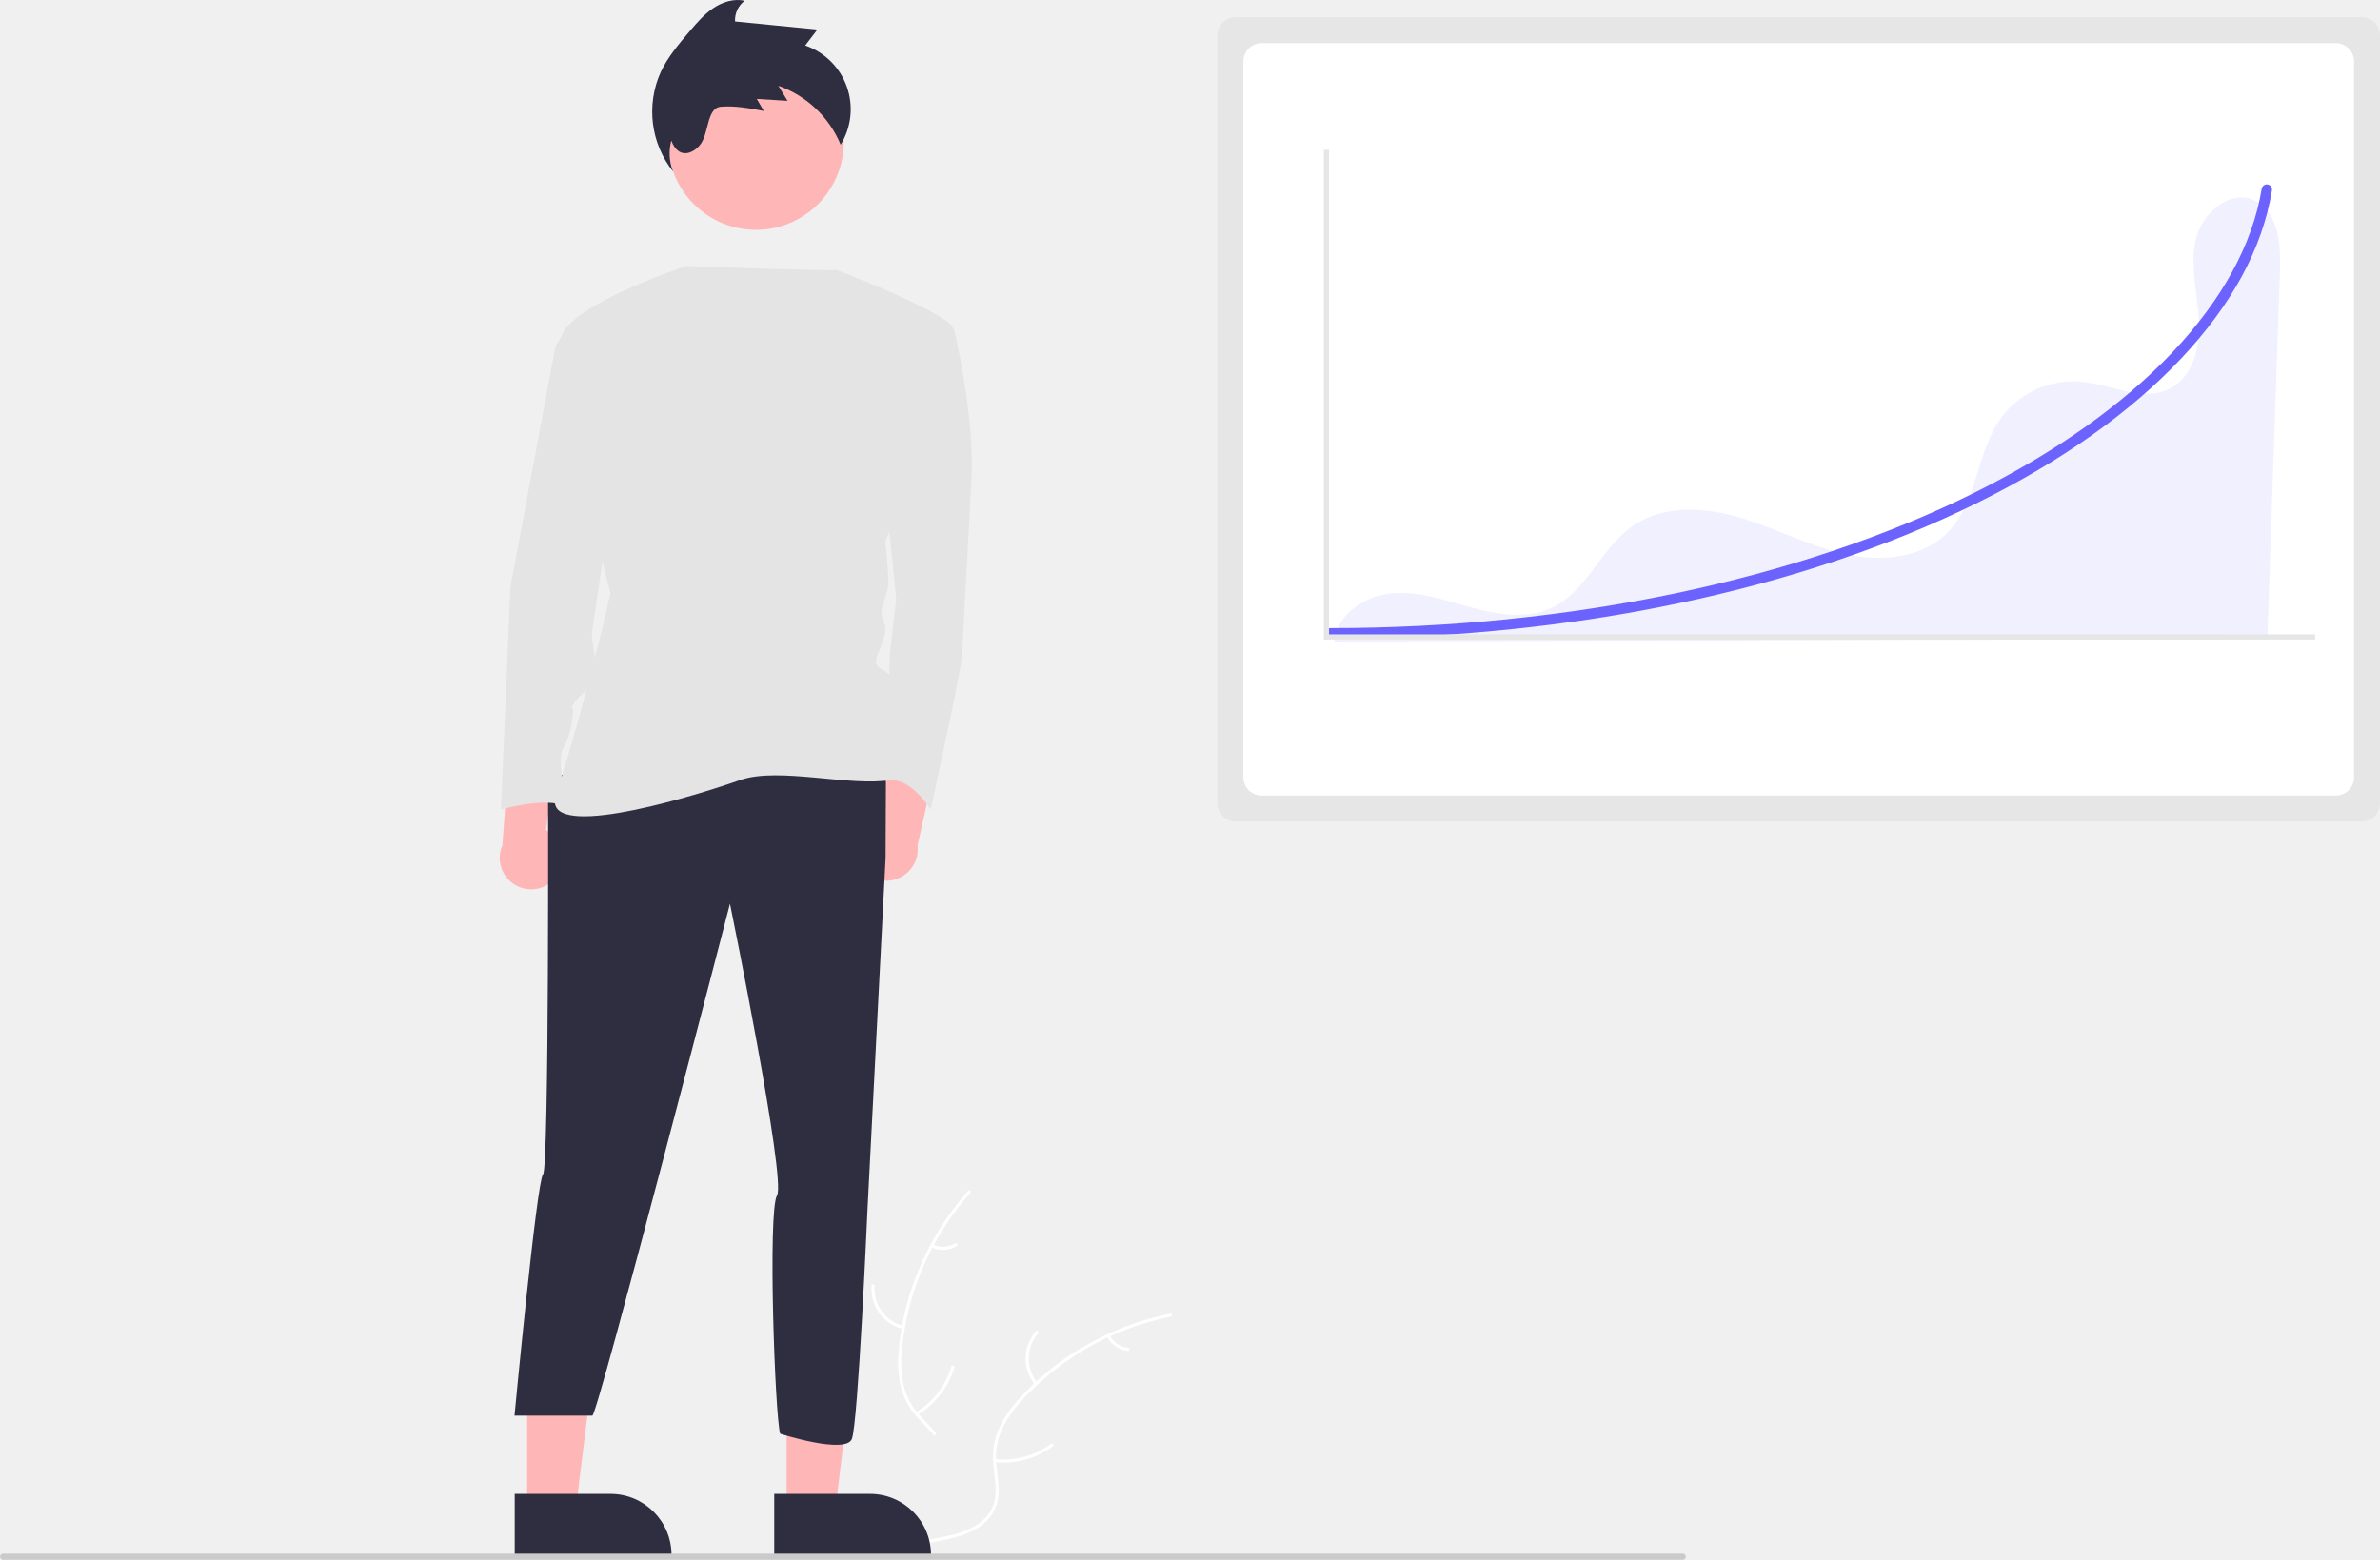
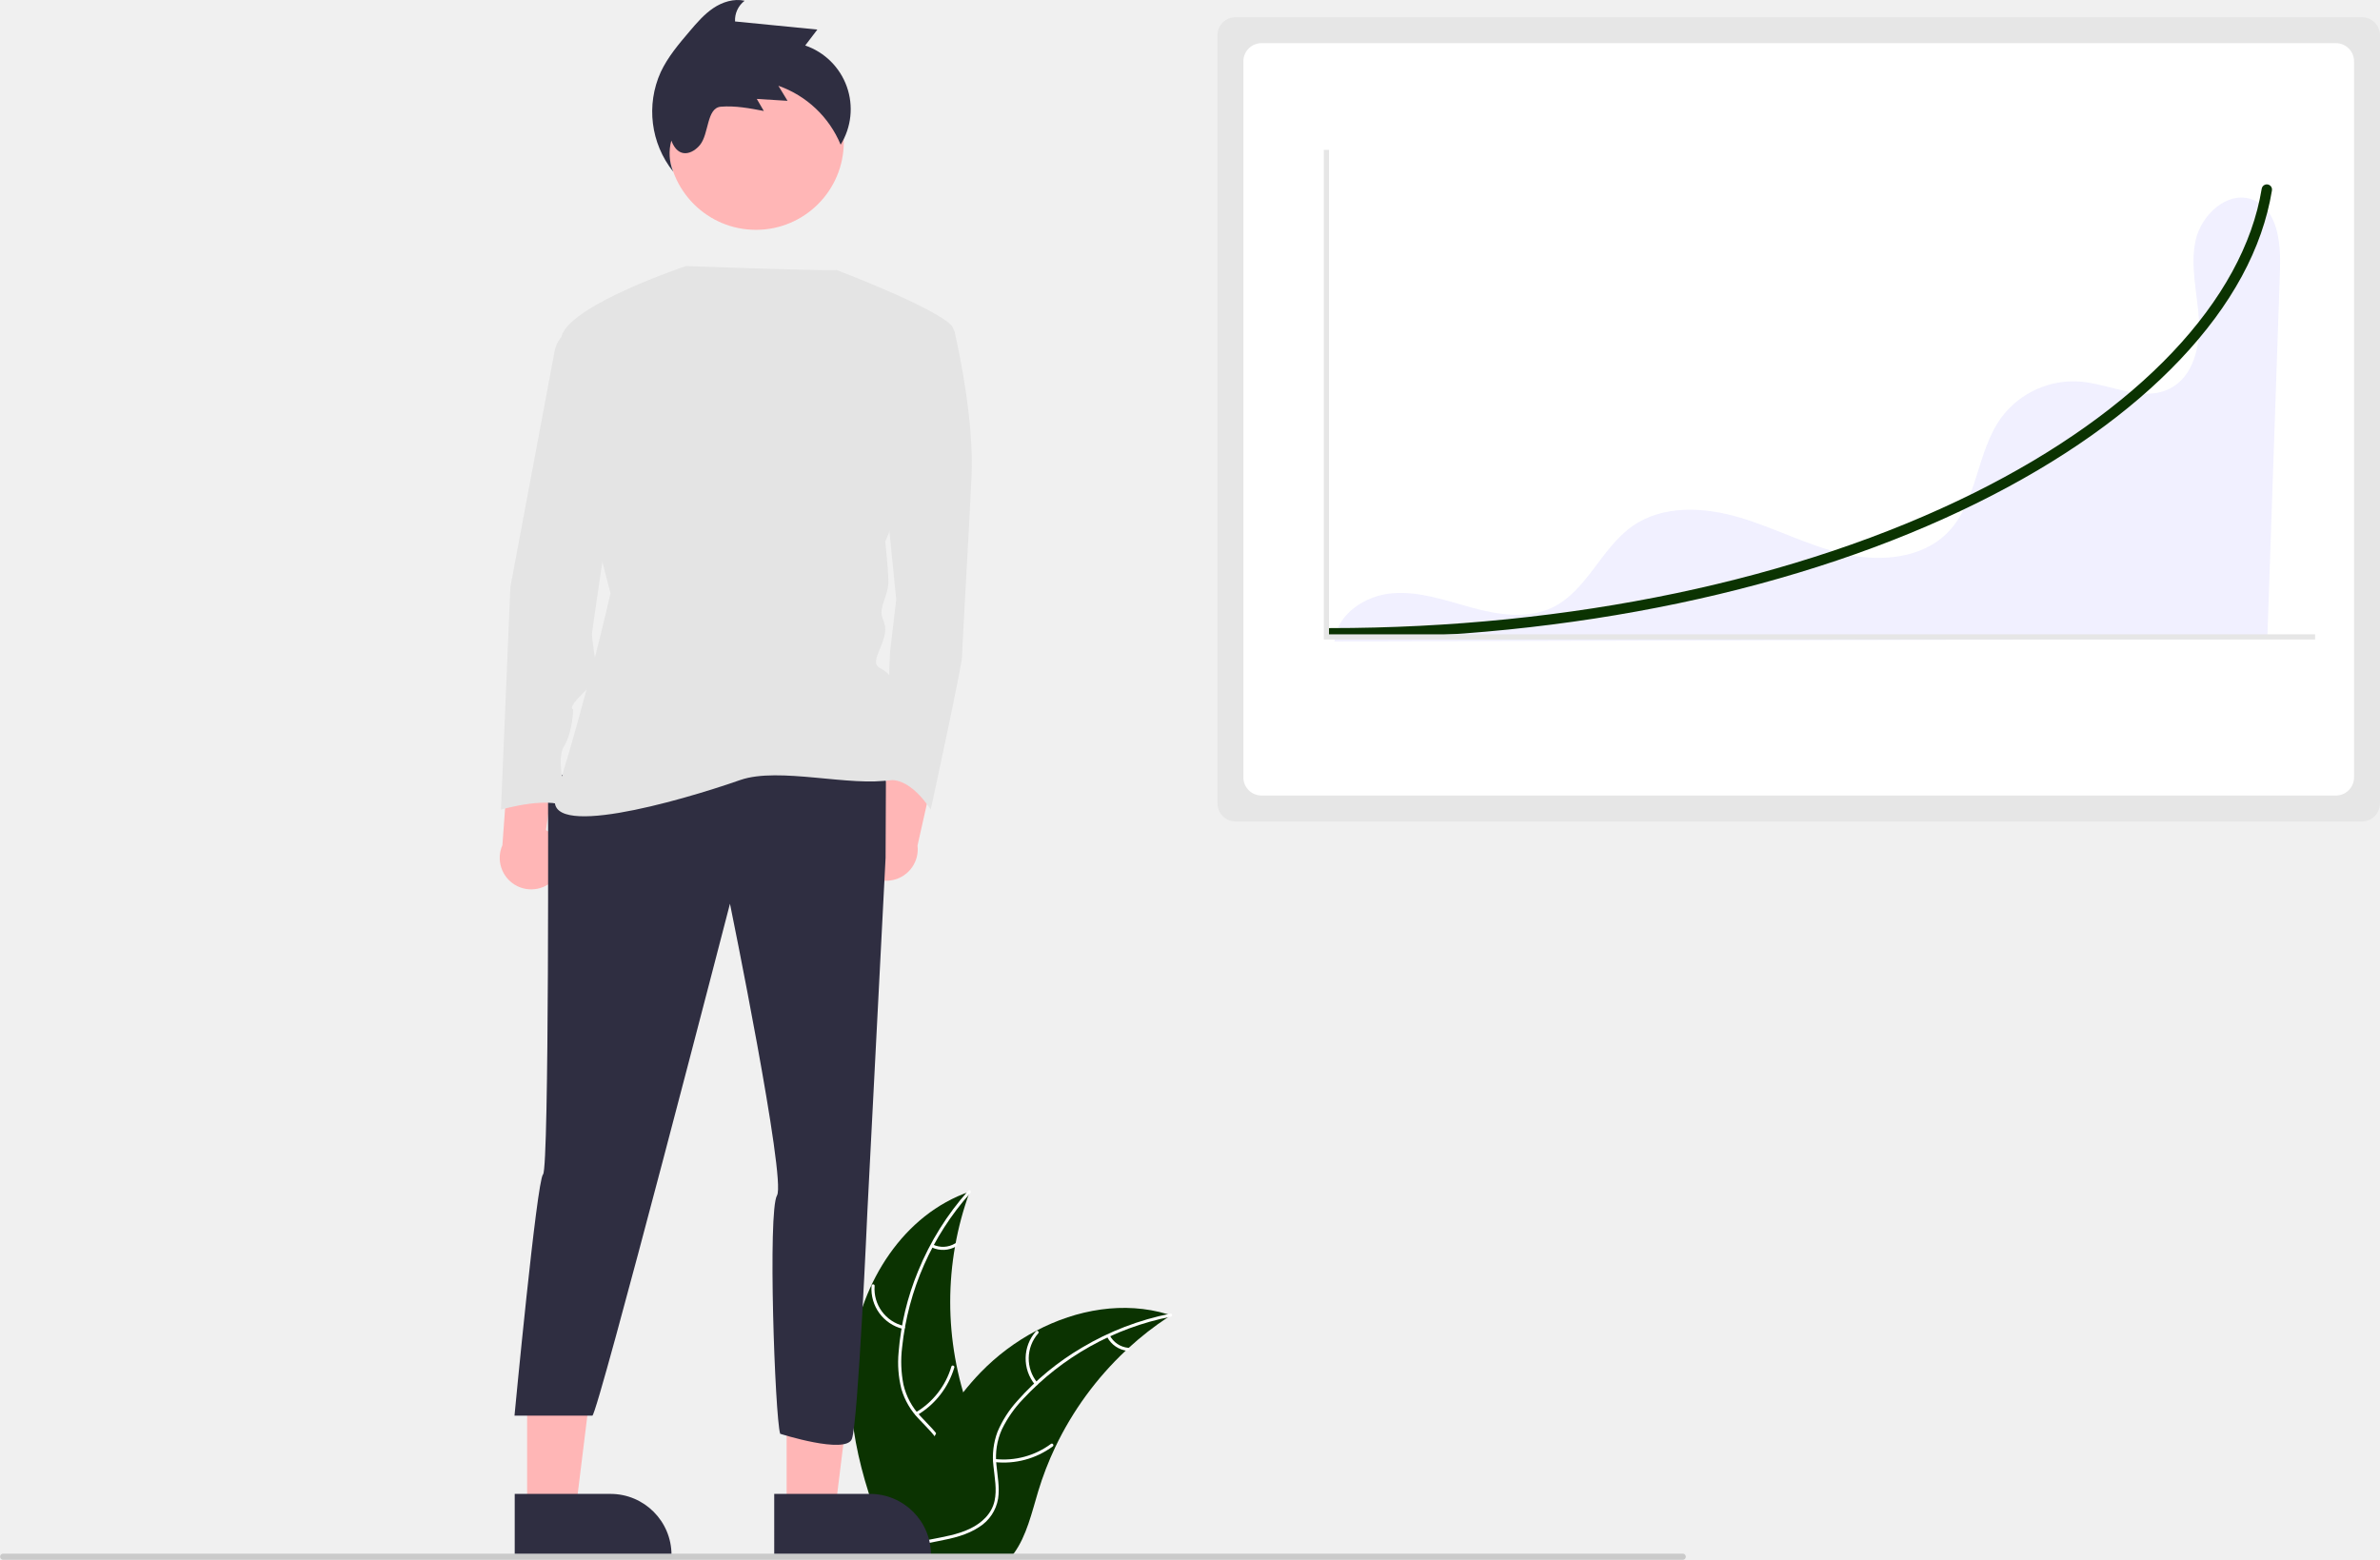
<svg xmlns="http://www.w3.org/2000/svg" data-name="Layer 1" width="917.138" height="601.202" viewBox="0 0 917.138 601.202">
-   <path d="M469.828,670.336c3.318-26.678,19.851-52.964,45.294-61.646a123.863,123.863,0,0,0,.006,85.04c3.91,10.575,9.359,21.93,5.682,32.589-2.288,6.632-7.886,11.706-14.142,14.878-6.257,3.173-13.202,4.685-20.059,6.167l-1.35,1.116C474.373,723.899,466.511,697.014,469.828,670.336Z" transform="translate(-141.4313 -149.3989)" fill="#f0f0f0" />
+   <path d="M469.828,670.336c3.318-26.678,19.851-52.964,45.294-61.646a123.863,123.863,0,0,0,.006,85.04c3.91,10.575,9.359,21.93,5.682,32.589-2.288,6.632-7.886,11.706-14.142,14.878-6.257,3.173-13.202,4.685-20.059,6.167l-1.35,1.116C474.373,723.899,466.511,697.014,469.828,670.336Z" transform="translate(-141.4313 -149.3989)" fill="#0B3301" />
  <path d="M515.375,609.194a105.87,105.87,0,0,0-26.319,59.583,45.591,45.591,0,0,0,.519,14.275,26.149,26.149,0,0,0,6.503,12.128c2.931,3.221,6.303,6.175,8.4,10.052a16.011,16.011,0,0,1,.782,13.071c-1.852,5.311-5.501,9.64-9.218,13.749-4.126,4.563-8.484,9.236-10.238,15.285-.213.733-1.337.36-1.125-.371,3.051-10.524,13.268-16.502,18.14-25.981,2.273-4.423,3.228-9.558,1.096-14.227-1.864-4.083-5.338-7.133-8.334-10.368a27.903,27.903,0,0,1-6.801-11.622,42.148,42.148,0,0,1-1.066-14.203A102.712,102.712,0,0,1,495.217,639.354,107.747,107.747,0,0,1,514.591,608.306c.507-.567,1.287.325.784.889Z" transform="translate(-141.4313 -149.3989)" fill="#fff" />
  <path d="M489.375,661.607a15.884,15.884,0,0,1-12.091-16.639c.06-.76,1.244-.702,1.184.059a14.708,14.708,0,0,0,11.279,15.455c.742.176.366,1.3-.371,1.125Z" transform="translate(-141.4313 -149.3989)" fill="#fff" />
  <path d="M494.377,693.744A30.615,30.615,0,0,0,508.048,676.112c.215-.732,1.34-.36,1.125.371a31.844,31.844,0,0,1-14.264,18.319c-.657.39-1.186-.671-.533-1.058Z" transform="translate(-141.4313 -149.3989)" fill="#fff" />
  <path d="M500.956,629.098a8.991,8.991,0,0,0,8.52-.433c.652-.398,1.18.663.533,1.058a10.075,10.075,0,0,1-9.425.499.612.612,0,0,1-.377-.748.595.595,0,0,1,.748-.377Z" transform="translate(-141.4313 -149.3989)" fill="#fff" />
-   <path d="M592.676,656.34c-.4.26-.8.52-1.2.79a118.407,118.407,0,0,0-15.14,11.82c-.37.33-.74.67-1.1,1.01a124.827,124.827,0,0,0-27.11,37.11,121.222,121.222,0,0,0-6.64,17.18c-2.45,8.13-4.46,17.14-9.31,23.79a20.798,20.798,0,0,1-1.62,2H486.726c-.1-.05-.2-.09-.3-.14l-1.75.08c.07-.31.15-.63.22-.94.04-.18.09-.36.13-.54.03-.12.06-.24.08-.35.01-.04.02-.08.03-.11.02-.11.05-.21.07-.31q.66-2.685,1.36-5.37c0-.01,0-.01.01-.02,3.59-13.63,8.35-27.08,15-39.38.2-.37.4-.75.62-1.12a115.674,115.674,0,0,1,10.39-15.76,102.26,102.26,0,0,1,6.81-7.79,85.037,85.037,0,0,1,21.28-15.94c15.72-8.3,33.92-11.48,50.72-6.41C591.826,656.07,592.246,656.2,592.676,656.34Z" transform="translate(-141.4313 -149.3989)" fill="#f0f0f0" />
+   <path d="M592.676,656.34c-.4.26-.8.52-1.2.79a118.407,118.407,0,0,0-15.14,11.82c-.37.33-.74.67-1.1,1.01a124.827,124.827,0,0,0-27.11,37.11,121.222,121.222,0,0,0-6.64,17.18c-2.45,8.13-4.46,17.14-9.31,23.79a20.798,20.798,0,0,1-1.62,2H486.726c-.1-.05-.2-.09-.3-.14l-1.75.08c.07-.31.15-.63.22-.94.04-.18.09-.36.13-.54.03-.12.06-.24.08-.35.01-.04.02-.08.03-.11.02-.11.05-.21.07-.31q.66-2.685,1.36-5.37c0-.01,0-.01.01-.02,3.59-13.63,8.35-27.08,15-39.38.2-.37.4-.75.62-1.12a115.674,115.674,0,0,1,10.39-15.76,102.26,102.26,0,0,1,6.81-7.79,85.037,85.037,0,0,1,21.28-15.94c15.72-8.3,33.92-11.48,50.72-6.41C591.826,656.07,592.246,656.2,592.676,656.34Z" transform="translate(-141.4313 -149.3989)" fill="#0B3301" />
  <path d="M592.577,656.897a105.87,105.87,0,0,0-56.888,31.728,45.591,45.591,0,0,0-8.181,11.71,26.148,26.148,0,0,0-2.109,13.599c.401,4.336,1.314,8.725.655,13.084a16.011,16.011,0,0,1-7.245,10.907c-4.676,3.126-10.197,4.385-15.638,5.429-6.042,1.159-12.335,2.267-17.377,6.04-.611.457-1.285-.517-.675-.974,8.773-6.566,20.529-5.188,30.126-9.823,4.478-2.163,8.332-5.688,9.441-10.699.97-4.382.033-8.909-.412-13.296a27.903,27.903,0,0,1,1.567-13.374,42.148,42.148,0,0,1,7.7-11.981,102.713,102.713,0,0,1,24.782-20.406A107.747,107.747,0,0,1,592.486,655.715c.746-.148.832,1.035.091,1.182Z" transform="translate(-141.4313 -149.3989)" fill="#fff" />
  <path d="M540.262,683.092a15.884,15.884,0,0,1,.364-20.565c.506-.57,1.416.189.91.76a14.708,14.708,0,0,0-.299,19.13c.486.587-.491,1.259-.974.675Z" transform="translate(-141.4313 -149.3989)" fill="#fff" />
  <path d="M524.907,711.762a30.615,30.615,0,0,0,21.531-5.847c.613-.455,1.286.519.675.974a31.844,31.844,0,0,1-22.418,6.039c-.759-.084-.543-1.25.212-1.166Z" transform="translate(-141.4313 -149.3989)" fill="#fff" />
  <path d="M569.082,664.107a8.991,8.991,0,0,0,7.064,4.785c.76.075.543,1.24-.212,1.166a10.075,10.075,0,0,1-7.826-5.276.612.612,0,0,1,.15-.824.595.595,0,0,1,.824.15Z" transform="translate(-141.4313 -149.3989)" fill="#fff" />
  <path d="M617.569,156.028a7.008,7.008,0,0,0-7,7v296a7.008,7.008,0,0,0,7,7h434a7.008,7.008,0,0,0,7-7v-296a7.008,7.008,0,0,0-7-7Z" transform="translate(-141.4313 -149.3989)" fill="#e6e6e6" />
  <path d="M627.569,166.028a7.008,7.008,0,0,0-7,7V449.028a7.008,7.008,0,0,0,7,7h414a7.008,7.008,0,0,0,7-7V173.028a7.008,7.008,0,0,0-7-7Z" transform="translate(-141.4313 -149.3989)" fill="#fff" />
  <path d="M1009.555,226.382c-9.52-3.717-19.786,5.605-22.016,15.579-2.23,9.974.624,20.289,1.252,30.49s-2.045,22.046-11.146,26.697c-10.465,5.347-22.741-1.605-34.446-2.664A34.662,34.662,0,0,0,912.671,310.314c-9.653,13.243-9.162,32.472-20.585,44.223-9.925,10.209-26.098,11.539-39.982,8.382s-26.646-10.016-40.299-14.059-29.455-4.888-41.154,3.228c-12.213,8.472-17.648,25.079-31.057,31.496-9.48,4.537-20.703,2.806-30.848.059-10.146-2.747-20.375-6.454-30.849-5.572-10.473.882-21.392,8.108-22.222,18.586l359.461-1.004q2.449-71.169,4.899-142.338C1020.389,243.007,1019.162,230.133,1009.555,226.382Z" transform="translate(-141.4313 -149.3989)" fill="#6c63ff" opacity="0.1" />
  <path d="M471.583,480.966a12.067,12.067,0,0,1,9.048-16.14l6.315-42.414,16.594,14.873-8.54,37.997a12.132,12.132,0,0,1-23.415,5.684Z" transform="translate(-141.4313 -149.3989)" fill="#ffb6b6" />
  <path d="M355.79,487.404a12.067,12.067,0,0,0-3.975-18.071l6.264-42.422-20.195,9.418-2.853,38.84a12.132,12.132,0,0,0,20.759,12.234Z" transform="translate(-141.4313 -149.3989)" fill="#ffb6b6" />
  <polygon points="303.127 581.915 321.864 581.914 330.778 509.641 303.124 509.643 303.127 581.915" fill="#ffb6b6" />
  <path d="M439.779,725.196l36.901-.001h.001a23.517,23.517,0,0,1,23.516,23.516v.764l-60.417.002Z" transform="translate(-141.4313 -149.3989)" fill="#2f2e41" />
  <polygon points="203.127 581.915 221.864 581.914 230.778 509.641 203.124 509.643 203.127 581.915" fill="#ffb6b6" />
  <path d="M339.779,725.196l36.901-.001h.001a23.517,23.517,0,0,1,23.516,23.516v.764l-60.417.002Z" transform="translate(-141.4313 -149.3989)" fill="#2f2e41" />
  <circle cx="291.306" cy="54.736" r="33.848" fill="#ffb6b6" />
  <path d="M352.614,448.159s.498,151.464-1.92,153.882-11,93-11,93h30c2,0,53.033-197.319,53.033-197.319s21.759,106.379,18.133,112.423-.8,85.279,1.209,91.873c0,0,25.208,8.067,27.625,2.023s6-88,6-88l7-136,.153-35.508Z" transform="translate(-141.4313 -149.3989)" fill="#2f2e41" />
  <path d="M491.632,274.084h13.468a4.358,4.358,0,0,1,4.253,3.4c2.078,9.203,7.434,35.289,6.456,55.834-1.209,25.386-3.627,65.278-3.627,68.905s-12.089,59.234-12.089,59.234-8.311-13.659-17.453-11.061l1.738-49.382,2.418-20.55-3.627-36.266Z" transform="translate(-141.4313 -149.3989)" fill="#e4e4e4" />
  <path d="M405.803,251.951s-42.914,14.275-47.75,26.364,18.641,99.725,18.641,99.725-9,40-21.058,77.976c-5.488,17.282,46.881,2.486,71.058-5.976,14.981-5.196,42.691,2.783,58.289-.068,0,0,2.418-32.639,0-38.683s-8.462-2.418-4.835-10.88,2.418-9.671,1.209-13.297,2.418-8.462,2.418-13.297-1.209-15.715-1.209-15.715,32.639-76.158,25.386-83.411S463.778,253.46,463.778,253.46,464.694,254.04,405.803,251.951Z" transform="translate(-141.4313 -149.3989)" fill="#e4e4e4" />
  <path d="M365.911,274.084l-4.293,2.147a12.108,12.108,0,0,0-6.486,8.598l-17.025,90.799-3.627,85.829s20.55-6.044,26.595,0c0,0-6.044-18.133-2.418-24.177s3.627-14.506,3.627-14.506-2.418,0,3.627-6.044,7.253-8.462,6.044-9.671-2.418-12.088-2.418-13.297,12.088-82.202,12.088-82.202Z" transform="translate(-141.4313 -149.3989)" fill="#e4e4e4" />
-   <path d="M653.955,395.488a2,2,0,1,1,0-4c92.415,0,180.55-18.504,248.17-52.104,63.407-31.507,103.813-74.231,110.856-117.22a2,2,0,1,1,3.948.641l-.001.006c-3.658,22.331-15.534,44.235-35.296,65.106-19.49,20.584-45.642,39.106-77.728,55.049C835.744,376.836,746.976,395.488,653.955,395.488Z" transform="translate(-141.4313 -149.3989)" fill="#6c63ff" />
+   <path d="M653.955,395.488a2,2,0,1,1,0-4c92.415,0,180.55-18.504,248.17-52.104,63.407-31.507,103.813-74.231,110.856-117.22a2,2,0,1,1,3.948.641l-.001.006c-3.658,22.331-15.534,44.235-35.296,65.106-19.49,20.584-45.642,39.106-77.728,55.049C835.744,376.836,746.976,395.488,653.955,395.488Z" transform="translate(-141.4313 -149.3989)" fill="#0B3301" />
  <polygon points="892.138 246.493 510.138 246.493 510.138 57.765 512.138 57.765 512.138 244.493 892.138 244.493 892.138 246.493" fill="#e6e6e6" />
  <path d="M400.835,215.538a18.597,18.597,0,0,1-.708-11.953c2.765,7.333,8.258,5.095,11.057,1.656,3.51-4.313,2.5-14.272,8.042-14.718,5.542-.446,11.084.603,16.546,1.647q-1.357-2.324-2.714-4.648,5.926.368,11.852.736-1.764-2.903-3.529-5.806a40.52,40.52,0,0,1,23.997,22.709,25.987,25.987,0,0,0-13.652-38.231q2.338-3.067,4.675-6.134l-31.721-3.13a9.42,9.42,0,0,1,3.691-7.973c-4.154-.938-8.56.469-12.089,2.851-3.53,2.382-6.337,5.667-9.097,8.909-4.179,4.91-8.409,9.896-11.145,15.734A37.062,37.062,0,0,0,400.835,215.538Zm.383-14.895.001-.002.032-.006Z" transform="translate(-141.4313 -149.3989)" fill="#2f2e41" />
  <path d="M789.916,750.601h-647.294a1.191,1.191,0,0,1,0-2.381h647.294a1.191,1.191,0,0,1,0,2.381Z" transform="translate(-141.4313 -149.3989)" fill="#cacaca" />
</svg>
